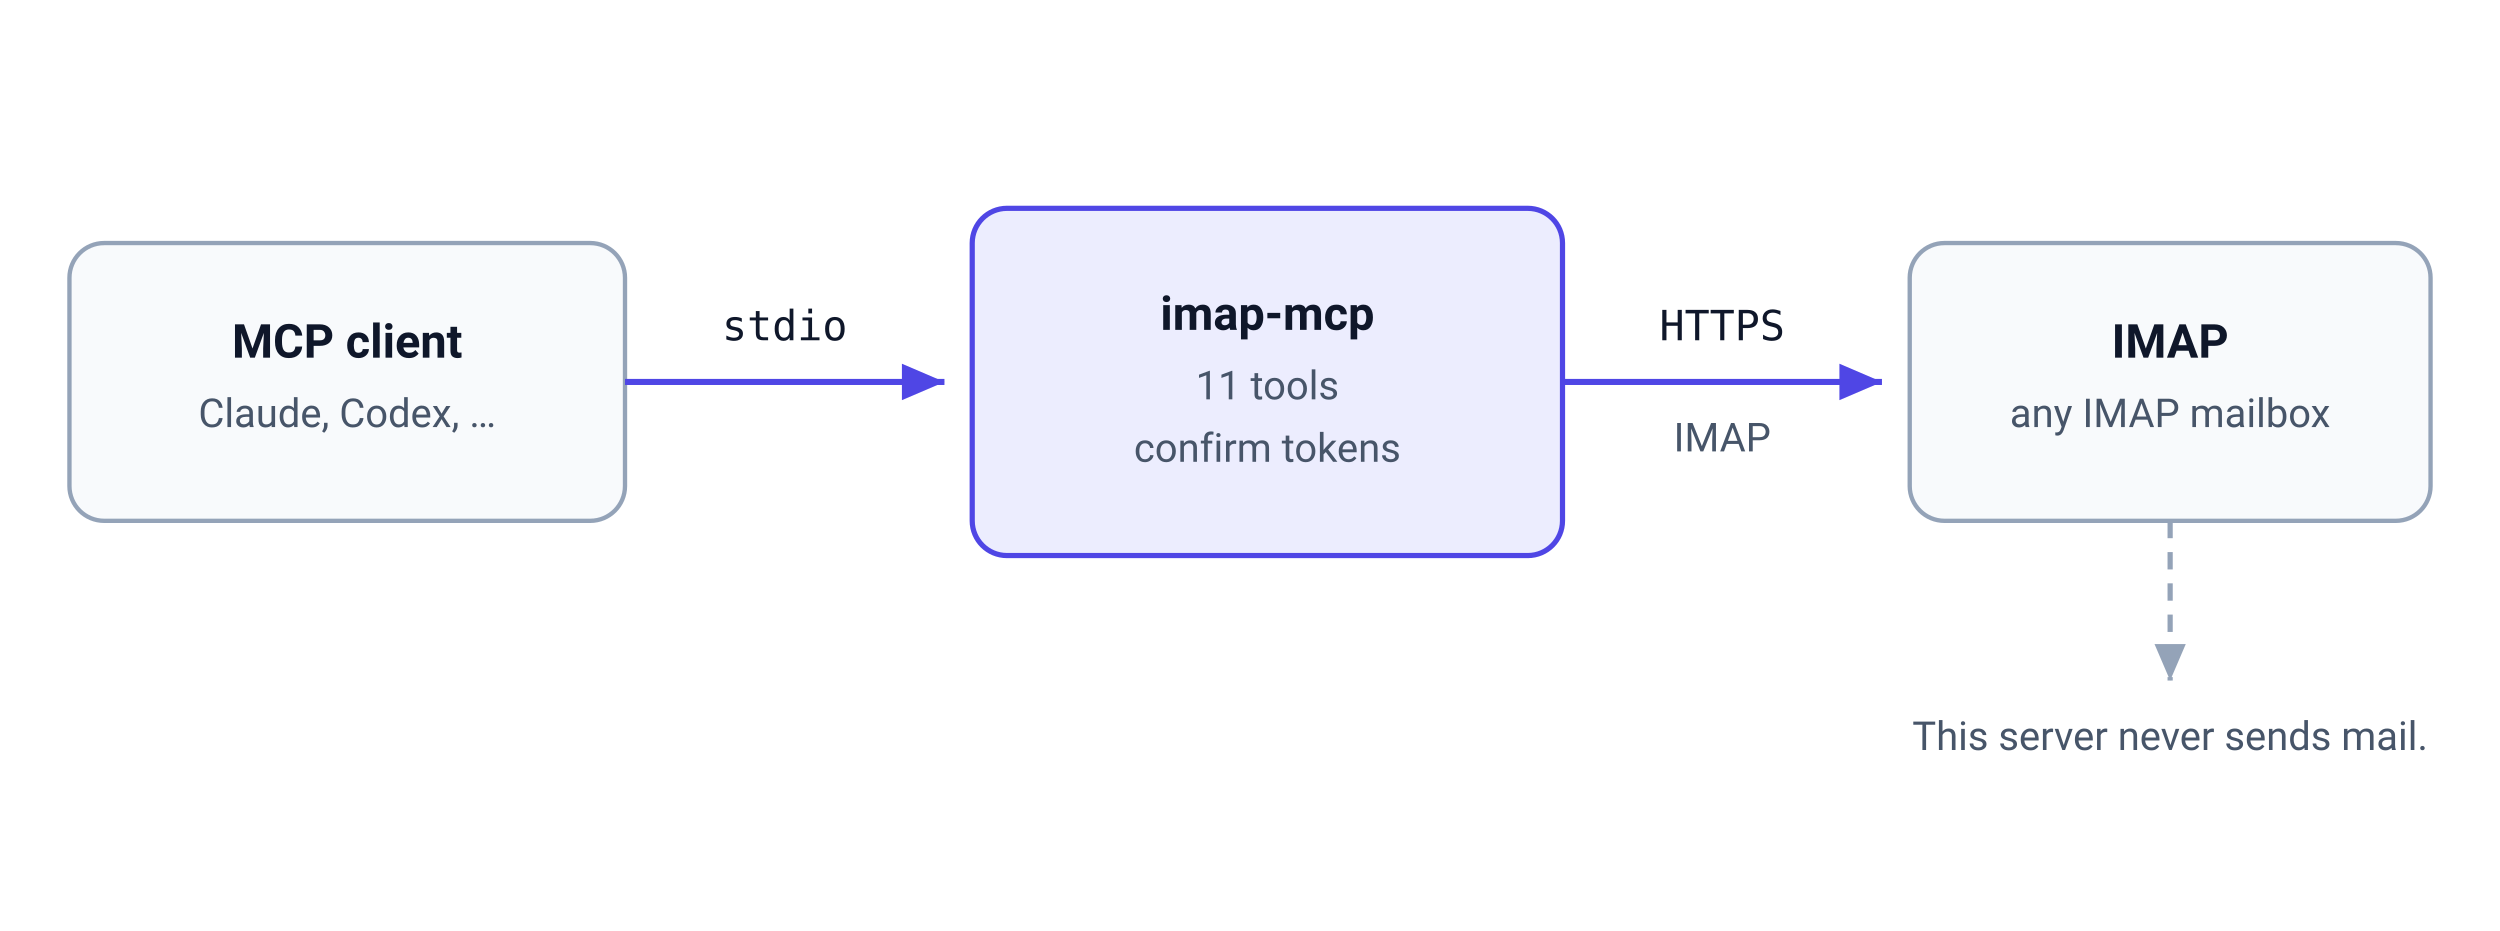
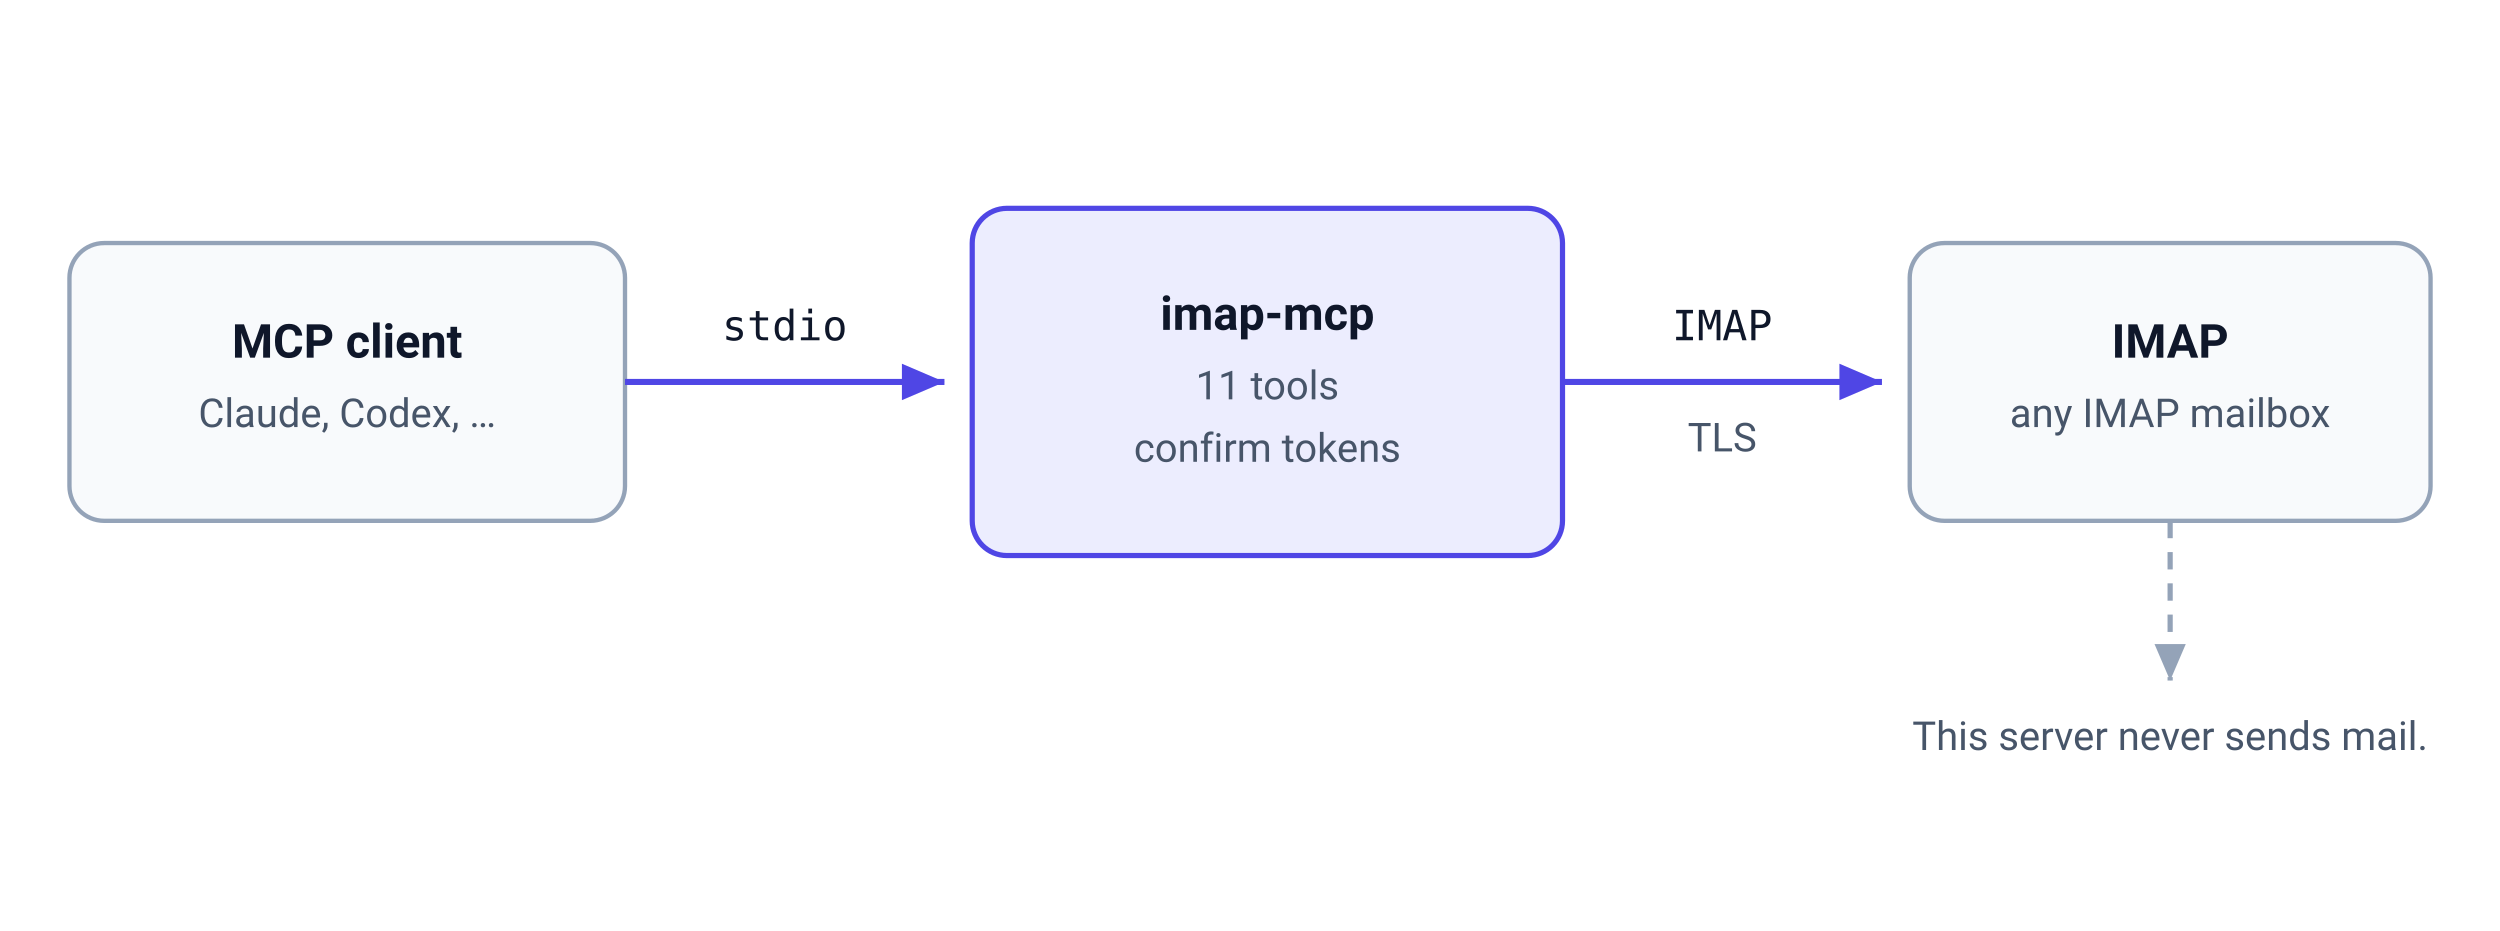
<svg xmlns="http://www.w3.org/2000/svg" viewBox="0 0 720 268" width="720" height="268" role="img" aria-labelledby="arch-title arch-desc">
  <style>
    .node { stroke-width: 1.25; }
    .node-accent { stroke-width: 1.5; }
    .edge { stroke-width: 1.5; fill: none; }
    .edge-accent { stroke-width: 1.75; fill: none; }
    .edge-dashed { stroke-dasharray: 5 4; }
    text { font-family: ui-sans-serif, system-ui, -apple-system, "Segoe UI", Roboto, "DejaVu Sans", sans-serif; font-size: 13px; }
    .label-title { font-size: 13.5px; font-weight: 600; }
    .label-mono { font-family: ui-monospace, SFMono-Regular, Menlo, Consolas, "DejaVu Sans Mono", monospace; font-size: 12px; }
    .label-muted { font-size: 11.5px; }

    .node { fill: #f8fafc; stroke: #94a3b8; }
    .node-accent { fill: rgba(99, 102, 241, 0.12); stroke: #4f46e5; }
    .edge { stroke: #94a3b8; }
    .edge-accent { stroke: #4f46e5; }
    text { fill: #0f172a; }
    .label-muted { fill: #475569; }
    marker path { fill: #94a3b8; stroke: none; }
    marker.accent path { fill: #4f46e5; }
  </style>
  <defs>
    <marker id="arch-arrow" markerWidth="9" markerHeight="9" refX="7" refY="3" orient="auto">
      <path d="M0,0 L7,3 L0,6 z" />
    </marker>
    <marker id="arch-arrow-accent" class="accent" markerWidth="9" markerHeight="9" refX="7" refY="3" orient="auto">
      <path d="M0,0 L7,3 L0,6 z" />
    </marker>
  </defs>
  <rect class="node" x="20" y="70" width="160" height="80" rx="10" />
  <text class="label-title" x="100" y="103" text-anchor="middle">MCP client</text>
  <text class="label-muted" x="100" y="123" text-anchor="middle">Claude, Codex, …</text>
  <rect class="node-accent" x="280" y="60" width="170" height="100" rx="10" />
  <text class="label-title" x="365" y="95" text-anchor="middle">imap-mcp</text>
  <text class="label-muted" x="365" y="115" text-anchor="middle">11 tools</text>
  <text class="label-muted" x="365" y="133" text-anchor="middle">confirm tokens</text>
  <rect class="node" x="550" y="70" width="150" height="80" rx="10" />
  <text class="label-title" x="625" y="103" text-anchor="middle">IMAP</text>
  <text class="label-muted" x="625" y="123" text-anchor="middle">any IMAP mailbox</text>
  <path class="edge-accent" d="M180,110 L272,110" marker-end="url(#arch-arrow-accent)" />
  <text class="label-mono" x="226" y="98" text-anchor="middle">stdio</text>
  <path class="edge-accent" d="M450,110 L542,110" marker-end="url(#arch-arrow-accent)" />
-   <text class="label-mono" x="496" y="98" text-anchor="middle">HTTPS</text>
-   <text class="label-muted" x="496" y="130" text-anchor="middle">IMAP</text>
+   <text class="label-mono" x="496" y="98" text-anchor="middle">IMAP</text>
+   <text class="label-muted" x="496" y="130" text-anchor="middle">TLS</text>
  <path class="edge edge-dashed" d="M625,150 L625,196" marker-end="url(#arch-arrow)" />
  <text class="label-muted" x="625" y="216" text-anchor="middle">This server never sends mail.</text>
</svg>
